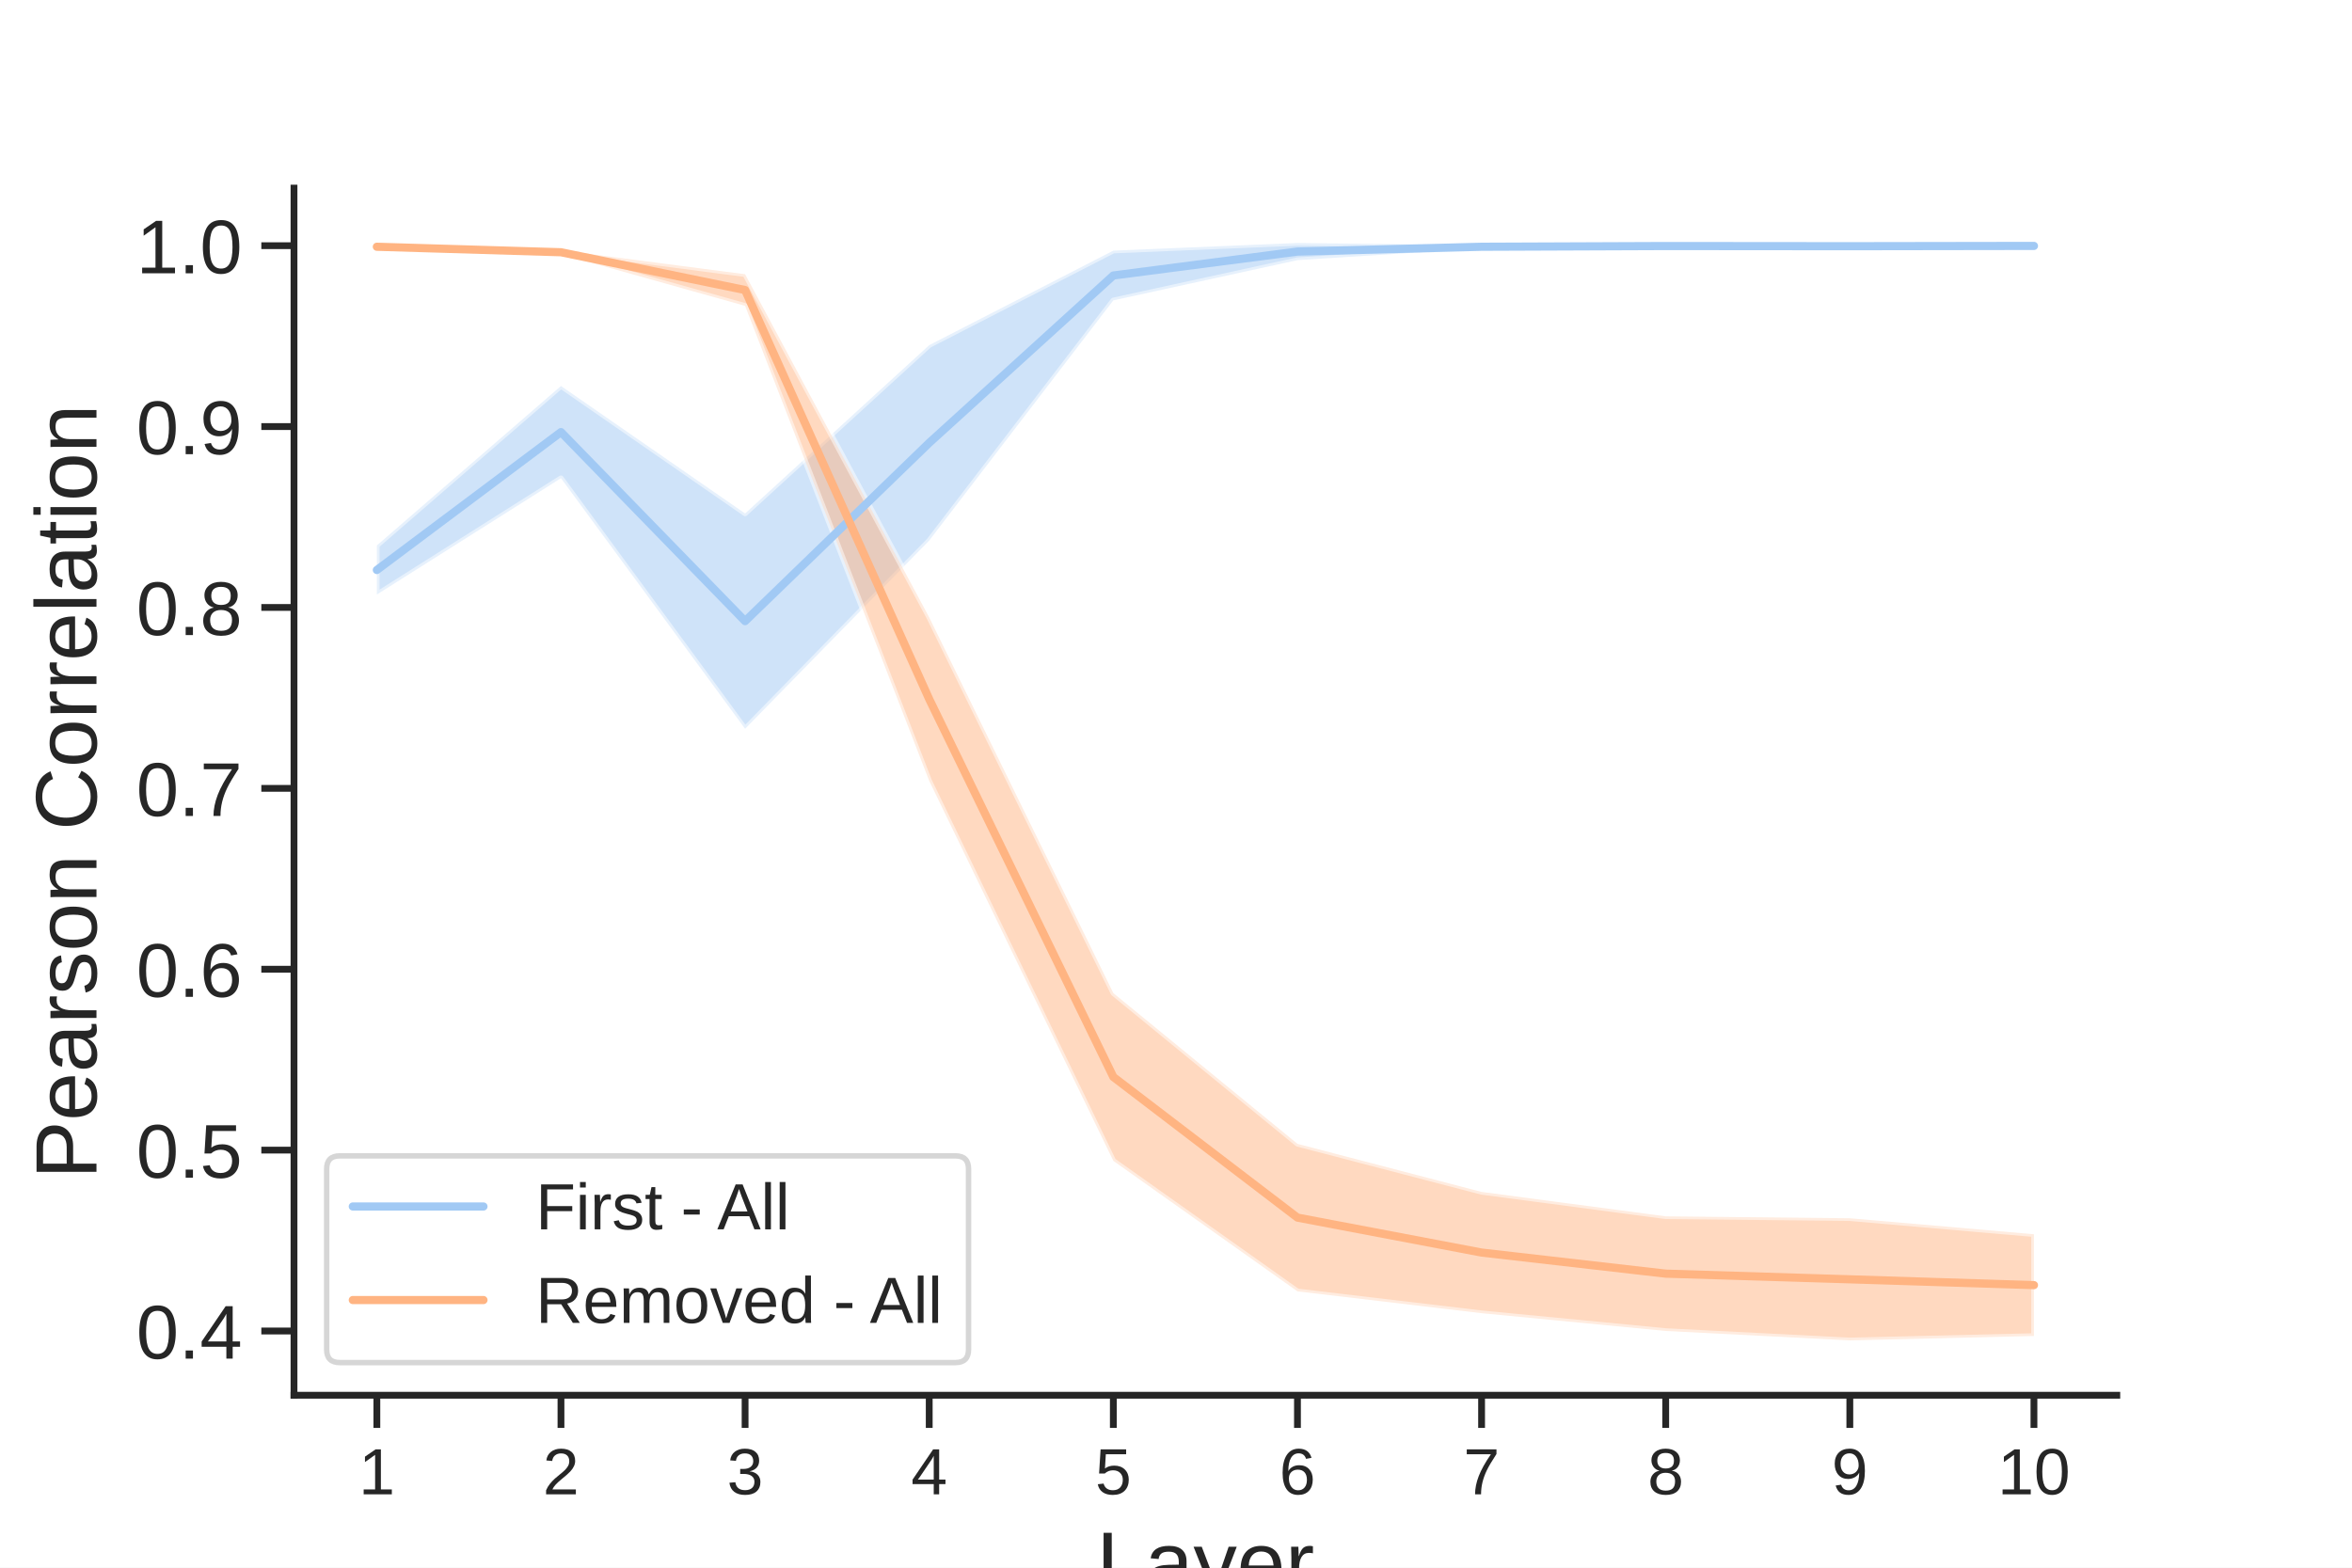
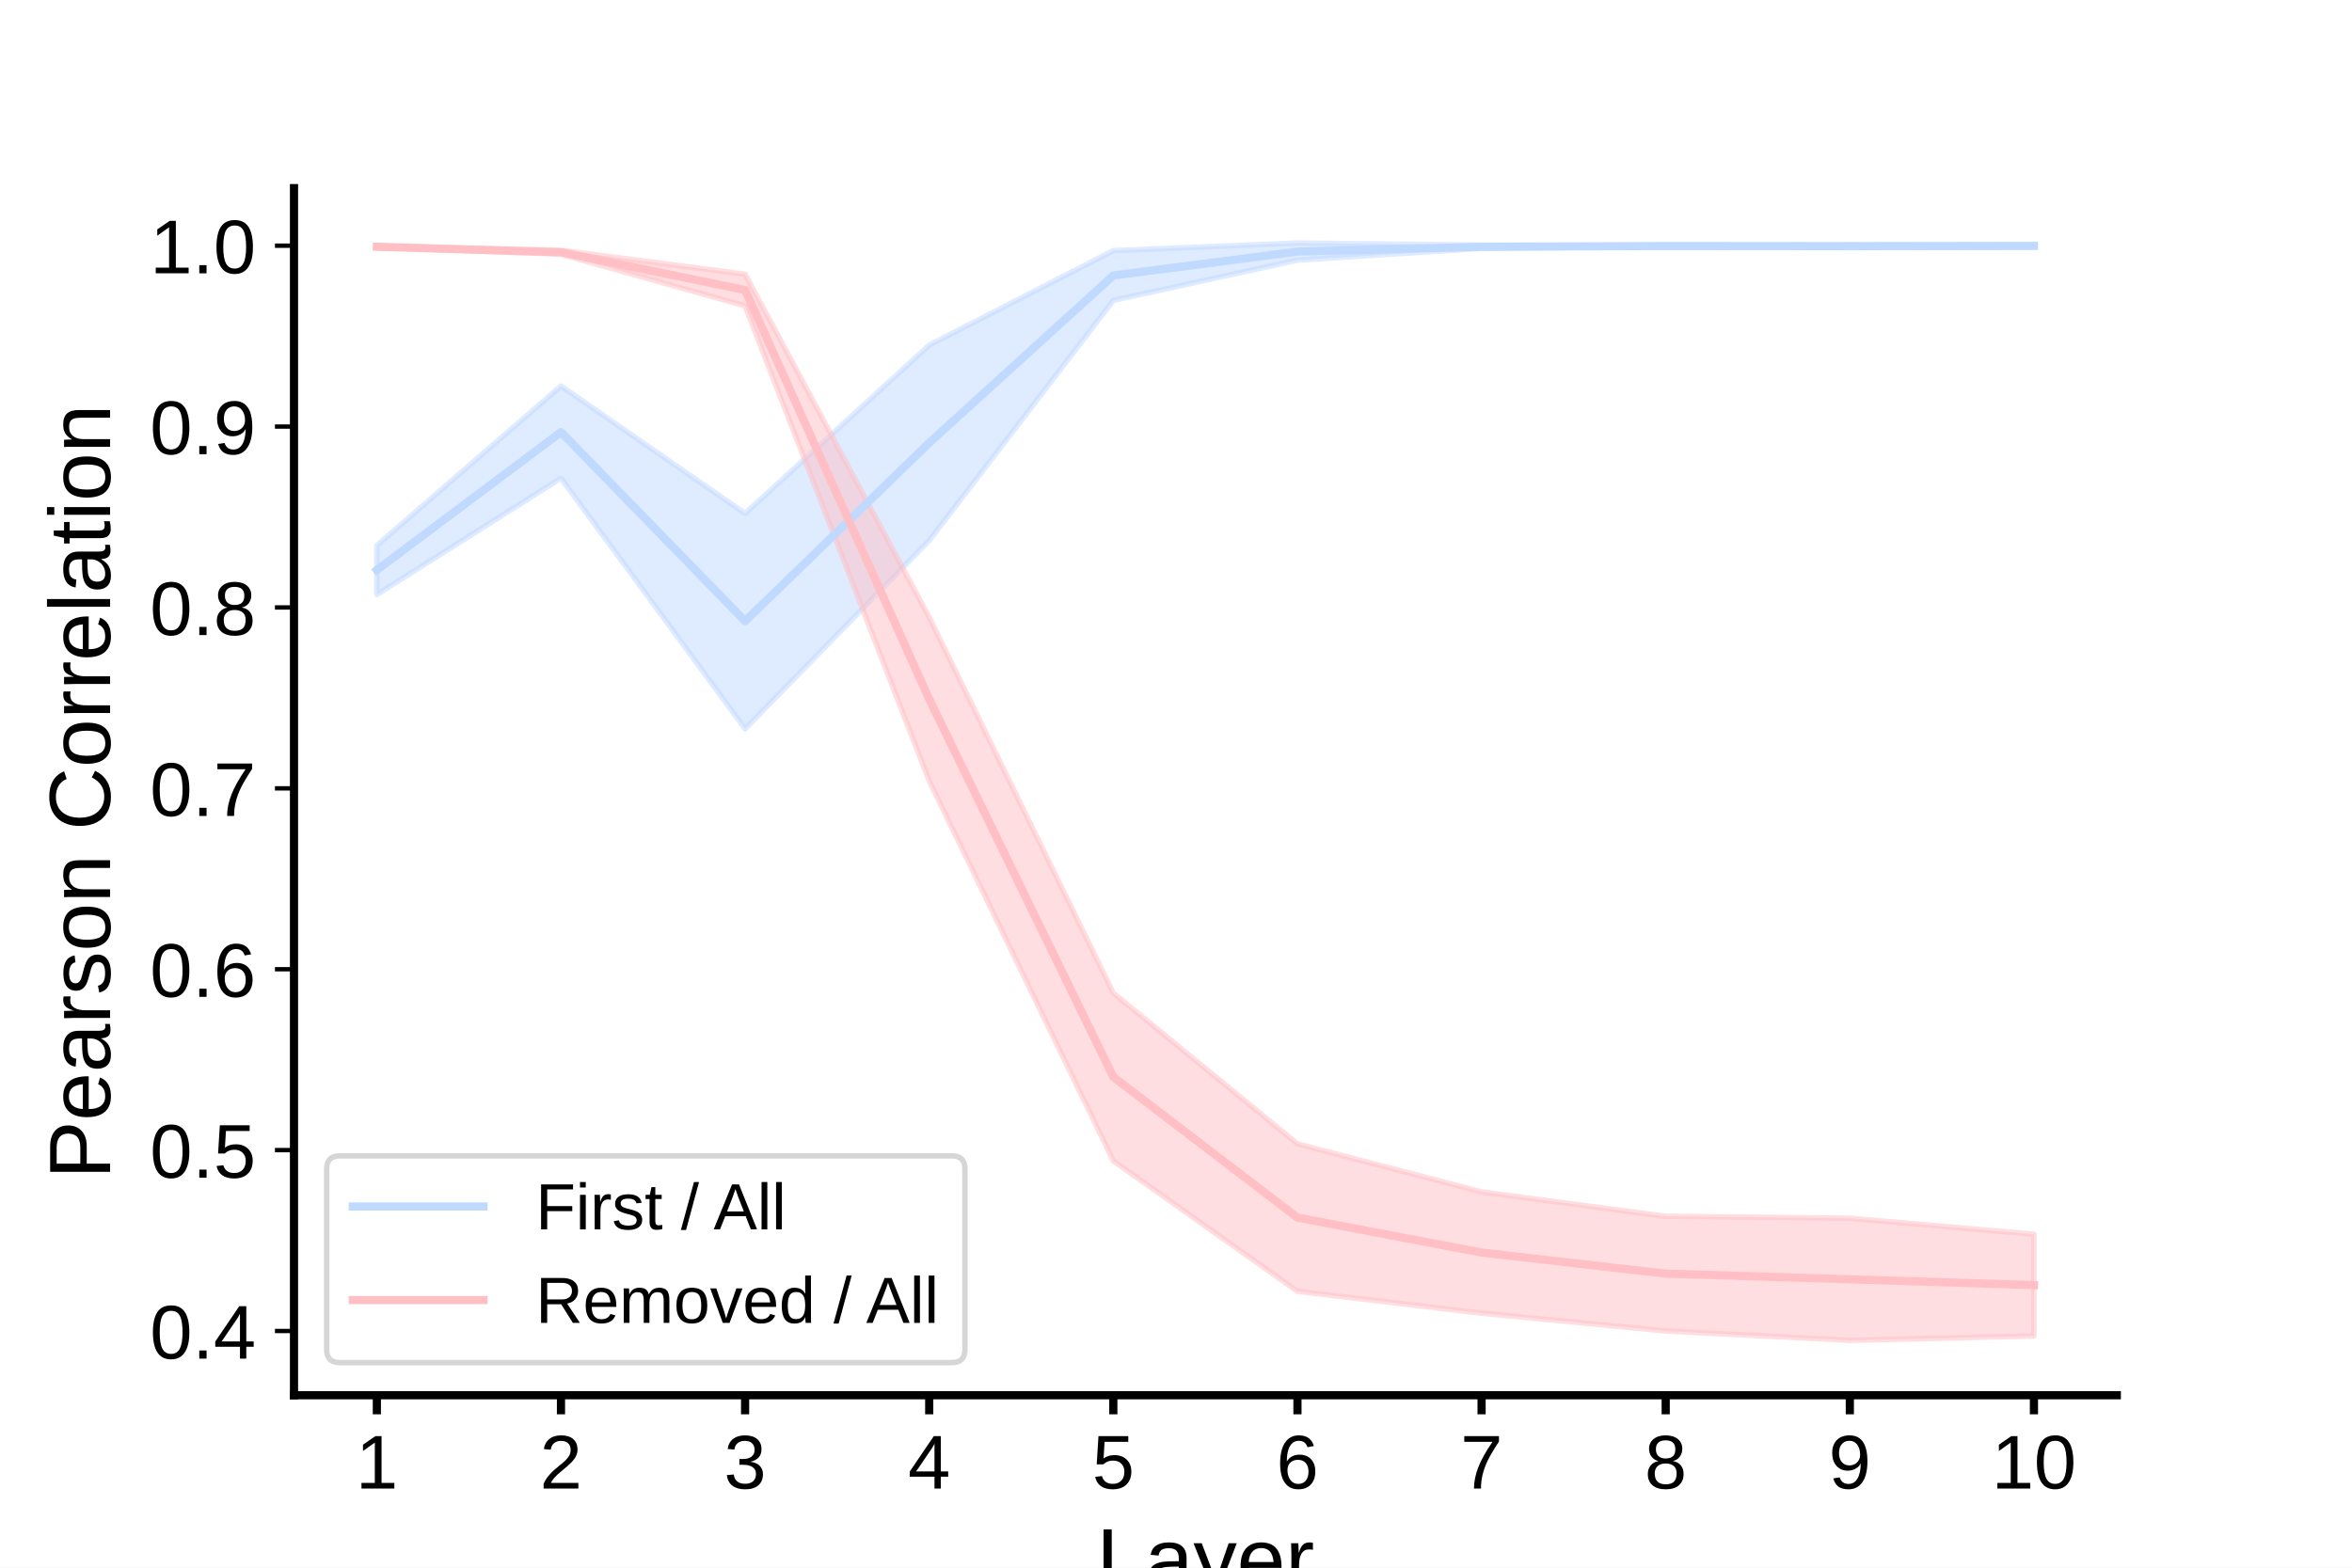
<svg xmlns="http://www.w3.org/2000/svg" xmlns:xlink="http://www.w3.org/1999/xlink" width="432pt" height="288pt" viewBox="0 0 432 288" version="1.1">
  <defs>
    <style type="text/css">*{stroke-linejoin: round; stroke-linecap: butt}</style>
  </defs>
  <g id="figure_1">
    <g id="patch_1">
      <path d="M 0 288  L 432 288  L 432 0  L 0 0  z " style="fill: #ffffff" />
    </g>
    <g id="axes_1">
      <g id="patch_2">
        <path d="M 54 256.32  L 388.8 256.32  L 388.8 34.56  L 54 34.56  z " style="fill: #ffffff" />
      </g>
+       <g id="PolyCollection_1">
+         <defs>
+           <path id="m876e4532b5" d="M 69.218 -187.796  L 69.218 -178.774  L 103.036 -200.151  L 136.855 -154.109  L 170.673 -188.7  L 204.491 -232.821  L 238.309 -240.209  L 272.127 -242.369  L 305.945 -242.723  L 339.764 -242.518  L 373.582 -242.721  L 373.582 -242.923  L 373.582 -242.923  L 339.764 -243.021  L 305.945 -242.876  L 272.127 -242.966  L 238.309 -243.36  L 204.491 -241.96  L 170.673 -224.596  L 136.855 -193.67  L 103.036 -217.093  L 69.218 -187.796  z " style="stroke: #c0d9ff; stroke-opacity: 0.5" />
+         </defs>
+         <g clip-path="url(#p95b591ce65)">
+           <use xlink:href="#m876e4532b5" x="0" y="288" style="fill: #c0d9ff; fill-opacity: 0.5; stroke: #c0d9ff; stroke-opacity: 0.5" />
+         </g>
+       </g>
+       <g id="PolyCollection_2">
+         <defs>
+           <path id="me324237536" d="M 69.218 -242.767  L 69.218 -242.572  L 103.036 -241.294  L 136.855 -231.81  L 170.673 -144.547  L 204.491 -74.74  L 238.309 -50.764  L 272.127 -46.753  L 305.945 -43.486  L 339.764 -41.76  L 373.582 -42.565  L 373.582 -61.257  L 373.582 -61.257  L 339.764 -64.195  L 305.945 -64.547  L 272.127 -69.032  L 238.309 -77.863  L 204.491 -105.557  L 170.673 -174.572  L 136.855 -237.623  L 103.036 -242.025  L 69.218 -242.767  z " style="stroke: #ffbfc4; stroke-opacity: 0.5" />
+         </defs>
+         <g clip-path="url(#p95b591ce65)">
+           <use xlink:href="#me324237536" x="0" y="288" style="fill: #ffbfc4; fill-opacity: 0.5; stroke: #ffbfc4; stroke-opacity: 0.5" />
+         </g>
+       </g>
      <g id="matplotlib.axis_1">
        <g id="xtick_1">
          <g id="line2d_1">
            <defs>
-               <path id="mbdf7ba943e" d="M 0 0  L 0 6  " style="stroke: #262626; stroke-width: 1.25" />
-             </defs>
-             <g>
-               <use xlink:href="#mbdf7ba943e" x="69.218" y="256.32" style="fill: #262626; stroke: #262626; stroke-width: 1.25" />
+               <path id="m1724ea74f0" d="M 0 0  L 0 3.5  " style="stroke: #000000; stroke-width: 1.5" />
+             </defs>
+             <g>
+               <use xlink:href="#m1724ea74f0" x="69.218" y="256.32" style="stroke: #000000; stroke-width: 1.5" />
            </g>
          </g>
          <g id="text_1">
-             <g style="fill: #262626" transform="translate(65.88162 274.5163) scale(0.12 -0.12)">
+             <g transform="translate(65.32553 273.4656) scale(0.14 -0.14)">
              <defs>
                <path id="LiberationSans-31" d="M 488 0  L 488 478  L 1609 478  L 1609 3866  L 616 3156  L 616 3688  L 1656 4403  L 2175 4403  L 2175 478  L 3247 478  L 3247 0  L 488 0  z " transform="scale(0.015625)" />
              </defs>
              <use xlink:href="#LiberationSans-31" />
            </g>
          </g>
        </g>
        <g id="xtick_2">
          <g id="line2d_2">
            <g>
-               <use xlink:href="#mbdf7ba943e" x="103.036" y="256.32" style="fill: #262626; stroke: #262626; stroke-width: 1.25" />
+               <use xlink:href="#m1724ea74f0" x="103.036" y="256.32" style="stroke: #000000; stroke-width: 1.5" />
            </g>
          </g>
          <g id="text_2">
-             <g style="fill: #262626" transform="translate(99.6998 274.5163) scale(0.12 -0.12)">
+             <g transform="translate(99.14371 273.4656) scale(0.14 -0.14)">
              <defs>
                <path id="LiberationSans-32" d="M 322 0  L 322 397  Q 481 763 711 1042  Q 941 1322 1194 1548  Q 1447 1775 1695 1969  Q 1944 2163 2144 2356  Q 2344 2550 2467 2762  Q 2591 2975 2591 3244  Q 2591 3606 2378 3806  Q 2166 4006 1788 4006  Q 1428 4006 1195 3811  Q 963 3616 922 3263  L 347 3316  Q 409 3844 795 4156  Q 1181 4469 1788 4469  Q 2453 4469 2811 4155  Q 3169 3841 3169 3263  Q 3169 3006 3051 2753  Q 2934 2500 2703 2247  Q 2472 1994 1819 1463  Q 1459 1169 1246 933  Q 1034 697 941 478  L 3238 478  L 3238 0  L 322 0  z " transform="scale(0.015625)" />
              </defs>
              <use xlink:href="#LiberationSans-32" />
            </g>
          </g>
        </g>
        <g id="xtick_3">
          <g id="line2d_3">
            <g>
-               <use xlink:href="#mbdf7ba943e" x="136.855" y="256.32" style="fill: #262626; stroke: #262626; stroke-width: 1.25" />
+               <use xlink:href="#m1724ea74f0" x="136.855" y="256.32" style="stroke: #000000; stroke-width: 1.5" />
            </g>
          </g>
          <g id="text_3">
-             <g style="fill: #262626" transform="translate(133.518 274.5163) scale(0.12 -0.12)">
+             <g transform="translate(132.9619 273.4656) scale(0.14 -0.14)">
              <defs>
                <path id="LiberationSans-33" d="M 3278 1216  Q 3278 606 2890 271  Q 2503 -63 1784 -63  Q 1116 -63 717 239  Q 319 541 244 1131  L 825 1184  Q 938 403 1784 403  Q 2209 403 2451 612  Q 2694 822 2694 1234  Q 2694 1594 2417 1795  Q 2141 1997 1619 1997  L 1300 1997  L 1300 2484  L 1606 2484  Q 2069 2484 2323 2686  Q 2578 2888 2578 3244  Q 2578 3597 2370 3801  Q 2163 4006 1753 4006  Q 1381 4006 1151 3815  Q 922 3625 884 3278  L 319 3322  Q 381 3863 767 4166  Q 1153 4469 1759 4469  Q 2422 4469 2789 4161  Q 3156 3853 3156 3303  Q 3156 2881 2920 2617  Q 2684 2353 2234 2259  L 2234 2247  Q 2728 2194 3003 1916  Q 3278 1638 3278 1216  z " transform="scale(0.015625)" />
              </defs>
              <use xlink:href="#LiberationSans-33" />
            </g>
          </g>
        </g>
        <g id="xtick_4">
          <g id="line2d_4">
            <g>
-               <use xlink:href="#mbdf7ba943e" x="170.673" y="256.32" style="fill: #262626; stroke: #262626; stroke-width: 1.25" />
+               <use xlink:href="#m1724ea74f0" x="170.673" y="256.32" style="stroke: #000000; stroke-width: 1.5" />
            </g>
          </g>
          <g id="text_4">
-             <g style="fill: #262626" transform="translate(167.3362 274.5163) scale(0.12 -0.12)">
+             <g transform="translate(166.7801 273.4656) scale(0.14 -0.14)">
              <defs>
                <path id="LiberationSans-34" d="M 2753 997  L 2753 0  L 2222 0  L 2222 997  L 147 997  L 147 1434  L 2163 4403  L 2753 4403  L 2753 1441  L 3372 1441  L 3372 997  L 2753 997  z M 2222 3769  Q 2216 3750 2134 3603  Q 2053 3456 2013 3397  L 884 1734  L 716 1503  L 666 1441  L 2222 1441  L 2222 3769  z " transform="scale(0.015625)" />
              </defs>
              <use xlink:href="#LiberationSans-34" />
            </g>
          </g>
        </g>
        <g id="xtick_5">
          <g id="line2d_5">
            <g>
-               <use xlink:href="#mbdf7ba943e" x="204.491" y="256.32" style="fill: #262626; stroke: #262626; stroke-width: 1.25" />
+               <use xlink:href="#m1724ea74f0" x="204.491" y="256.32" style="stroke: #000000; stroke-width: 1.5" />
            </g>
          </g>
          <g id="text_5">
-             <g style="fill: #262626" transform="translate(201.1543 274.5163) scale(0.12 -0.12)">
+             <g transform="translate(200.5983 273.4656) scale(0.14 -0.14)">
              <defs>
                <path id="LiberationSans-35" d="M 3291 1434  Q 3291 738 2877 337  Q 2463 -63 1728 -63  Q 1113 -63 734 206  Q 356 475 256 984  L 825 1050  Q 1003 397 1741 397  Q 2194 397 2450 670  Q 2706 944 2706 1422  Q 2706 1838 2448 2094  Q 2191 2350 1753 2350  Q 1525 2350 1328 2278  Q 1131 2206 934 2034  L 384 2034  L 531 4403  L 3034 4403  L 3034 3925  L 1044 3925  L 959 2528  Q 1325 2809 1869 2809  Q 2519 2809 2905 2428  Q 3291 2047 3291 1434  z " transform="scale(0.015625)" />
              </defs>
              <use xlink:href="#LiberationSans-35" />
            </g>
          </g>
        </g>
        <g id="xtick_6">
          <g id="line2d_6">
            <g>
-               <use xlink:href="#mbdf7ba943e" x="238.309" y="256.32" style="fill: #262626; stroke: #262626; stroke-width: 1.25" />
+               <use xlink:href="#m1724ea74f0" x="238.309" y="256.32" style="stroke: #000000; stroke-width: 1.5" />
            </g>
          </g>
          <g id="text_6">
-             <g style="fill: #262626" transform="translate(234.9725 274.5163) scale(0.12 -0.12)">
+             <g transform="translate(234.4164 273.4656) scale(0.14 -0.14)">
              <defs>
                <path id="LiberationSans-36" d="M 3278 1441  Q 3278 744 2900 340  Q 2522 -63 1856 -63  Q 1113 -63 719 490  Q 325 1044 325 2100  Q 325 3244 734 3856  Q 1144 4469 1900 4469  Q 2897 4469 3156 3572  L 2619 3475  Q 2453 4013 1894 4013  Q 1413 4013 1148 3564  Q 884 3116 884 2266  Q 1038 2550 1316 2698  Q 1594 2847 1953 2847  Q 2563 2847 2920 2465  Q 3278 2084 3278 1441  z M 2706 1416  Q 2706 1894 2472 2153  Q 2238 2413 1819 2413  Q 1425 2413 1183 2183  Q 941 1953 941 1550  Q 941 1041 1192 716  Q 1444 391 1838 391  Q 2244 391 2475 664  Q 2706 938 2706 1416  z " transform="scale(0.015625)" />
              </defs>
              <use xlink:href="#LiberationSans-36" />
            </g>
          </g>
        </g>
        <g id="xtick_7">
          <g id="line2d_7">
            <g>
-               <use xlink:href="#mbdf7ba943e" x="272.127" y="256.32" style="fill: #262626; stroke: #262626; stroke-width: 1.25" />
+               <use xlink:href="#m1724ea74f0" x="272.127" y="256.32" style="stroke: #000000; stroke-width: 1.5" />
            </g>
          </g>
          <g id="text_7">
-             <g style="fill: #262626" transform="translate(268.7907 274.5163) scale(0.12 -0.12)">
+             <g transform="translate(268.2346 273.4656) scale(0.14 -0.14)">
              <defs>
                <path id="LiberationSans-37" d="M 3238 3947  Q 2563 2916 2284 2331  Q 2006 1747 1867 1178  Q 1728 609 1728 0  L 1141 0  Q 1141 844 1498 1776  Q 1856 2709 2694 3925  L 328 3925  L 328 4403  L 3238 4403  L 3238 3947  z " transform="scale(0.015625)" />
              </defs>
              <use xlink:href="#LiberationSans-37" />
            </g>
          </g>
        </g>
        <g id="xtick_8">
          <g id="line2d_8">
            <g>
-               <use xlink:href="#mbdf7ba943e" x="305.945" y="256.32" style="fill: #262626; stroke: #262626; stroke-width: 1.25" />
+               <use xlink:href="#m1724ea74f0" x="305.945" y="256.32" style="stroke: #000000; stroke-width: 1.5" />
            </g>
          </g>
          <g id="text_8">
-             <g style="fill: #262626" transform="translate(302.6089 274.5163) scale(0.12 -0.12)">
+             <g transform="translate(302.0528 273.4656) scale(0.14 -0.14)">
              <defs>
                <path id="LiberationSans-38" d="M 3281 1228  Q 3281 619 2893 278  Q 2506 -63 1781 -63  Q 1075 -63 676 271  Q 278 606 278 1222  Q 278 1653 525 1947  Q 772 2241 1156 2303  L 1156 2316  Q 797 2400 589 2681  Q 381 2963 381 3341  Q 381 3844 757 4156  Q 1134 4469 1769 4469  Q 2419 4469 2795 4162  Q 3172 3856 3172 3334  Q 3172 2956 2962 2675  Q 2753 2394 2391 2322  L 2391 2309  Q 2813 2241 3047 1952  Q 3281 1663 3281 1228  z M 2588 3303  Q 2588 4050 1769 4050  Q 1372 4050 1164 3862  Q 956 3675 956 3303  Q 956 2925 1170 2726  Q 1384 2528 1775 2528  Q 2172 2528 2380 2711  Q 2588 2894 2588 3303  z M 2697 1281  Q 2697 1691 2453 1898  Q 2209 2106 1769 2106  Q 1341 2106 1100 1882  Q 859 1659 859 1269  Q 859 359 1788 359  Q 2247 359 2472 579  Q 2697 800 2697 1281  z " transform="scale(0.015625)" />
              </defs>
              <use xlink:href="#LiberationSans-38" />
            </g>
          </g>
        </g>
        <g id="xtick_9">
          <g id="line2d_9">
            <g>
-               <use xlink:href="#mbdf7ba943e" x="339.764" y="256.32" style="fill: #262626; stroke: #262626; stroke-width: 1.25" />
+               <use xlink:href="#m1724ea74f0" x="339.764" y="256.32" style="stroke: #000000; stroke-width: 1.5" />
            </g>
          </g>
          <g id="text_9">
-             <g style="fill: #262626" transform="translate(336.4271 274.5163) scale(0.12 -0.12)">
+             <g transform="translate(335.871 273.4656) scale(0.14 -0.14)">
              <defs>
                <path id="LiberationSans-39" d="M 3256 2291  Q 3256 1156 2842 546  Q 2428 -63 1663 -63  Q 1147 -63 836 154  Q 525 372 391 856  L 928 941  Q 1097 391 1672 391  Q 2156 391 2422 841  Q 2688 1291 2700 2125  Q 2575 1844 2272 1673  Q 1969 1503 1606 1503  Q 1013 1503 656 1909  Q 300 2316 300 2988  Q 300 3678 687 4073  Q 1075 4469 1766 4469  Q 2500 4469 2878 3925  Q 3256 3381 3256 2291  z M 2644 2834  Q 2644 3366 2400 3689  Q 2156 4013 1747 4013  Q 1341 4013 1106 3736  Q 872 3459 872 2988  Q 872 2506 1106 2226  Q 1341 1947 1741 1947  Q 1984 1947 2193 2058  Q 2403 2169 2523 2372  Q 2644 2575 2644 2834  z " transform="scale(0.015625)" />
              </defs>
              <use xlink:href="#LiberationSans-39" />
            </g>
          </g>
        </g>
        <g id="xtick_10">
          <g id="line2d_10">
            <g>
-               <use xlink:href="#mbdf7ba943e" x="373.582" y="256.32" style="fill: #262626; stroke: #262626; stroke-width: 1.25" />
+               <use xlink:href="#m1724ea74f0" x="373.582" y="256.32" style="stroke: #000000; stroke-width: 1.5" />
            </g>
          </g>
          <g id="text_10">
-             <g style="fill: #262626" transform="translate(366.9087 274.5163) scale(0.12 -0.12)">
+             <g transform="translate(365.7965 273.4656) scale(0.14 -0.14)">
              <defs>
                <path id="LiberationSans-30" d="M 3309 2203  Q 3309 1100 2920 518  Q 2531 -63 1772 -63  Q 1013 -63 631 515  Q 250 1094 250 2203  Q 250 3338 620 3903  Q 991 4469 1791 4469  Q 2569 4469 2939 3897  Q 3309 3325 3309 2203  z M 2738 2203  Q 2738 3156 2517 3584  Q 2297 4013 1791 4013  Q 1272 4013 1045 3591  Q 819 3169 819 2203  Q 819 1266 1048 831  Q 1278 397 1778 397  Q 2275 397 2506 840  Q 2738 1284 2738 2203  z " transform="scale(0.015625)" />
              </defs>
              <use xlink:href="#LiberationSans-31" />
              <use xlink:href="#LiberationSans-30" x="55.615" />
            </g>
          </g>
        </g>
        <g id="text_11">
-           <g style="fill: #262626" transform="translate(201.39 292.6012) scale(0.16 -0.16)">
+           <g transform="translate(201.39 291.9656) scale(0.16 -0.16)">
            <defs>
              <path id="LiberationSans-4c" d="M 525 0  L 525 4403  L 1122 4403  L 1122 488  L 3347 488  L 3347 0  L 525 0  z " transform="scale(0.015625)" />
              <path id="LiberationSans-61" d="M 1294 -63  Q 784 -63 528 206  Q 272 475 272 944  Q 272 1469 617 1750  Q 963 2031 1731 2050  L 2491 2063  L 2491 2247  Q 2491 2659 2316 2837  Q 2141 3016 1766 3016  Q 1388 3016 1216 2887  Q 1044 2759 1009 2478  L 422 2531  Q 566 3444 1778 3444  Q 2416 3444 2737 3151  Q 3059 2859 3059 2306  L 3059 850  Q 3059 600 3125 473  Q 3191 347 3375 347  Q 3456 347 3559 369  L 3559 19  Q 3347 -31 3125 -31  Q 2813 -31 2670 133  Q 2528 297 2509 647  L 2491 647  Q 2275 259 1989 98  Q 1703 -63 1294 -63  z M 1422 359  Q 1731 359 1972 500  Q 2213 641 2352 886  Q 2491 1131 2491 1391  L 2491 1669  L 1875 1656  Q 1478 1650 1273 1575  Q 1069 1500 959 1344  Q 850 1188 850 934  Q 850 659 998 509  Q 1147 359 1422 359  z " transform="scale(0.015625)" />
              <path id="LiberationSans-79" d="M 597 -1328  Q 366 -1328 209 -1294  L 209 -872  Q 328 -891 472 -891  Q 997 -891 1303 -119  L 1356 16  L 16 3381  L 616 3381  L 1328 1513  Q 1344 1469 1366 1408  Q 1388 1347 1506 1000  Q 1625 653 1634 613  L 1853 1228  L 2594 3381  L 3188 3381  L 1888 0  Q 1678 -541 1497 -805  Q 1316 -1069 1095 -1198  Q 875 -1328 597 -1328  z " transform="scale(0.015625)" />
              <path id="LiberationSans-65" d="M 863 1572  Q 863 991 1103 675  Q 1344 359 1806 359  Q 2172 359 2392 506  Q 2613 653 2691 878  L 3184 738  Q 2881 -63 1806 -63  Q 1056 -63 664 384  Q 272 831 272 1713  Q 272 2550 664 2997  Q 1056 3444 1784 3444  Q 3275 3444 3275 1647  L 3275 1572  L 863 1572  z M 2694 2003  Q 2647 2538 2422 2783  Q 2197 3028 1775 3028  Q 1366 3028 1127 2754  Q 888 2481 869 2003  L 2694 2003  z " transform="scale(0.015625)" />
              <path id="LiberationSans-72" d="M 444 0  L 444 2594  Q 444 2950 425 3381  L 956 3381  Q 981 2806 981 2691  L 994 2691  Q 1128 3125 1303 3284  Q 1478 3444 1797 3444  Q 1909 3444 2025 3413  L 2025 2897  Q 1913 2928 1725 2928  Q 1375 2928 1190 2626  Q 1006 2325 1006 1763  L 1006 0  L 444 0  z " transform="scale(0.015625)" />
            </defs>
            <use xlink:href="#LiberationSans-4c" />
            <use xlink:href="#LiberationSans-61" x="55.615" />
            <use xlink:href="#LiberationSans-79" x="111.23" />
            <use xlink:href="#LiberationSans-65" x="161.23" />
            <use xlink:href="#LiberationSans-72" x="216.846" />
          </g>
        </g>
      </g>
      <g id="matplotlib.axis_2">
        <g id="ytick_1">
          <g id="line2d_11">
            <defs>
-               <path id="mf7d2d9be49" d="M 0 0  L -6 0  " style="stroke: #262626; stroke-width: 1.25" />
-             </defs>
-             <g>
-               <use xlink:href="#mf7d2d9be49" x="54" y="244.52" style="fill: #262626; stroke: #262626; stroke-width: 1.25" />
+               <path id="m9e63817f43" d="M 0 0  L -3.5 0  " style="stroke: #000000; stroke-width: 0.8" />
+             </defs>
+             <g>
+               <use xlink:href="#m9e63817f43" x="54" y="244.52" style="stroke: #000000; stroke-width: 0.8" />
            </g>
          </g>
          <g id="text_12">
-             <g style="fill: #262626" transform="translate(25.04 249.5925) scale(0.14 -0.14)">
+             <g transform="translate(27.54 249.5925) scale(0.14 -0.14)">
              <defs>
                <path id="LiberationSans-2e" d="M 584 0  L 584 684  L 1194 684  L 1194 0  L 584 0  z " transform="scale(0.015625)" />
              </defs>
              <use xlink:href="#LiberationSans-30" />
              <use xlink:href="#LiberationSans-2e" x="55.615" />
              <use xlink:href="#LiberationSans-34" x="83.398" />
            </g>
          </g>
        </g>
        <g id="ytick_2">
          <g id="line2d_12">
            <g>
-               <use xlink:href="#mf7d2d9be49" x="54" y="211.289" style="fill: #262626; stroke: #262626; stroke-width: 1.25" />
+               <use xlink:href="#m9e63817f43" x="54" y="211.289" style="stroke: #000000; stroke-width: 0.8" />
            </g>
          </g>
          <g id="text_13">
-             <g style="fill: #262626" transform="translate(25.04 216.3617) scale(0.14 -0.14)">
+             <g transform="translate(27.54 216.3617) scale(0.14 -0.14)">
              <use xlink:href="#LiberationSans-30" />
              <use xlink:href="#LiberationSans-2e" x="55.615" />
              <use xlink:href="#LiberationSans-35" x="83.398" />
            </g>
          </g>
        </g>
        <g id="ytick_3">
          <g id="line2d_13">
            <g>
-               <use xlink:href="#mf7d2d9be49" x="54" y="178.058" style="fill: #262626; stroke: #262626; stroke-width: 1.25" />
+               <use xlink:href="#m9e63817f43" x="54" y="178.058" style="stroke: #000000; stroke-width: 0.8" />
            </g>
          </g>
          <g id="text_14">
-             <g style="fill: #262626" transform="translate(25.04 183.1308) scale(0.14 -0.14)">
+             <g transform="translate(27.54 183.1308) scale(0.14 -0.14)">
              <use xlink:href="#LiberationSans-30" />
              <use xlink:href="#LiberationSans-2e" x="55.615" />
              <use xlink:href="#LiberationSans-36" x="83.398" />
            </g>
          </g>
        </g>
        <g id="ytick_4">
          <g id="line2d_14">
            <g>
-               <use xlink:href="#mf7d2d9be49" x="54" y="144.827" style="fill: #262626; stroke: #262626; stroke-width: 1.25" />
+               <use xlink:href="#m9e63817f43" x="54" y="144.827" style="stroke: #000000; stroke-width: 0.8" />
            </g>
          </g>
          <g id="text_15">
-             <g style="fill: #262626" transform="translate(25.04 149.8999) scale(0.14 -0.14)">
+             <g transform="translate(27.54 149.8999) scale(0.14 -0.14)">
              <use xlink:href="#LiberationSans-30" />
              <use xlink:href="#LiberationSans-2e" x="55.615" />
              <use xlink:href="#LiberationSans-37" x="83.398" />
            </g>
          </g>
        </g>
        <g id="ytick_5">
          <g id="line2d_15">
            <g>
-               <use xlink:href="#mf7d2d9be49" x="54" y="111.596" style="fill: #262626; stroke: #262626; stroke-width: 1.25" />
+               <use xlink:href="#m9e63817f43" x="54" y="111.596" style="stroke: #000000; stroke-width: 0.8" />
            </g>
          </g>
          <g id="text_16">
-             <g style="fill: #262626" transform="translate(25.04 116.669) scale(0.14 -0.14)">
+             <g transform="translate(27.54 116.669) scale(0.14 -0.14)">
              <use xlink:href="#LiberationSans-30" />
              <use xlink:href="#LiberationSans-2e" x="55.615" />
              <use xlink:href="#LiberationSans-38" x="83.398" />
            </g>
          </g>
        </g>
        <g id="ytick_6">
          <g id="line2d_16">
            <g>
-               <use xlink:href="#mf7d2d9be49" x="54" y="78.365" style="fill: #262626; stroke: #262626; stroke-width: 1.25" />
+               <use xlink:href="#m9e63817f43" x="54" y="78.365" style="stroke: #000000; stroke-width: 0.8" />
            </g>
          </g>
          <g id="text_17">
-             <g style="fill: #262626" transform="translate(25.04 83.43806) scale(0.14 -0.14)">
+             <g transform="translate(27.54 83.43806) scale(0.14 -0.14)">
              <use xlink:href="#LiberationSans-30" />
              <use xlink:href="#LiberationSans-2e" x="55.615" />
              <use xlink:href="#LiberationSans-39" x="83.398" />
            </g>
          </g>
        </g>
        <g id="ytick_7">
          <g id="line2d_17">
            <g>
-               <use xlink:href="#mf7d2d9be49" x="54" y="45.134" style="fill: #262626; stroke: #262626; stroke-width: 1.25" />
+               <use xlink:href="#m9e63817f43" x="54" y="45.134" style="stroke: #000000; stroke-width: 0.8" />
            </g>
          </g>
          <g id="text_18">
-             <g style="fill: #262626" transform="translate(25.04 50.20716) scale(0.14 -0.14)">
+             <g transform="translate(27.54 50.20716) scale(0.14 -0.14)">
              <use xlink:href="#LiberationSans-31" />
              <use xlink:href="#LiberationSans-2e" x="55.615" />
              <use xlink:href="#LiberationSans-30" x="83.398" />
            </g>
          </g>
        </g>
        <g id="text_19">
-           <g style="fill: #262626" transform="translate(17.72 216.5838) rotate(-90) scale(0.16 -0.16)">
+           <g transform="translate(20.22 216.5838) rotate(-90) scale(0.16 -0.16)">
            <defs>
              <path id="LiberationSans-50" d="M 3931 3078  Q 3931 2453 3523 2084  Q 3116 1716 2416 1716  L 1122 1716  L 1122 0  L 525 0  L 525 4403  L 2378 4403  Q 3119 4403 3525 4056  Q 3931 3709 3931 3078  z M 3331 3072  Q 3331 3925 2306 3925  L 1122 3925  L 1122 2188  L 2331 2188  Q 3331 2188 3331 3072  z " transform="scale(0.015625)" />
              <path id="LiberationSans-73" d="M 2969 934  Q 2969 456 2608 196  Q 2247 -63 1597 -63  Q 966 -63 623 145  Q 281 353 178 794  L 675 891  Q 747 619 972 492  Q 1197 366 1597 366  Q 2025 366 2223 497  Q 2422 628 2422 891  Q 2422 1091 2284 1216  Q 2147 1341 1841 1422  L 1438 1528  Q 953 1653 748 1773  Q 544 1894 428 2066  Q 313 2238 313 2488  Q 313 2950 642 3192  Q 972 3434 1603 3434  Q 2163 3434 2492 3237  Q 2822 3041 2909 2606  L 2403 2544  Q 2356 2769 2151 2889  Q 1947 3009 1603 3009  Q 1222 3009 1040 2893  Q 859 2778 859 2544  Q 859 2400 934 2306  Q 1009 2213 1156 2147  Q 1303 2081 1775 1966  Q 2222 1853 2419 1758  Q 2616 1663 2730 1547  Q 2844 1431 2906 1279  Q 2969 1128 2969 934  z " transform="scale(0.015625)" />
              <path id="LiberationSans-6f" d="M 3291 1694  Q 3291 806 2900 371  Q 2509 -63 1766 -63  Q 1025 -63 647 389  Q 269 841 269 1694  Q 269 3444 1784 3444  Q 2559 3444 2925 3017  Q 3291 2591 3291 1694  z M 2700 1694  Q 2700 2394 2492 2711  Q 2284 3028 1794 3028  Q 1300 3028 1079 2704  Q 859 2381 859 1694  Q 859 1025 1076 689  Q 1294 353 1759 353  Q 2266 353 2483 678  Q 2700 1003 2700 1694  z " transform="scale(0.015625)" />
              <path id="LiberationSans-6e" d="M 2578 0  L 2578 2144  Q 2578 2478 2512 2662  Q 2447 2847 2303 2928  Q 2159 3009 1881 3009  Q 1475 3009 1240 2731  Q 1006 2453 1006 1959  L 1006 0  L 444 0  L 444 2659  Q 444 3250 425 3381  L 956 3381  Q 959 3366 962 3297  Q 966 3228 970 3139  Q 975 3050 981 2803  L 991 2803  Q 1184 3153 1439 3298  Q 1694 3444 2072 3444  Q 2628 3444 2886 3167  Q 3144 2891 3144 2253  L 3144 0  L 2578 0  z " transform="scale(0.015625)" />
              <path id="LiberationSans-20" transform="scale(0.015625)" />
              <path id="LiberationSans-43" d="M 2475 3981  Q 1744 3981 1337 3511  Q 931 3041 931 2222  Q 931 1413 1354 920  Q 1778 428 2500 428  Q 3425 428 3891 1344  L 4378 1100  Q 4106 531 3614 234  Q 3122 -63 2472 -63  Q 1806 -63 1320 214  Q 834 491 579 1005  Q 325 1519 325 2222  Q 325 3275 894 3872  Q 1463 4469 2469 4469  Q 3172 4469 3644 4194  Q 4116 3919 4338 3378  L 3772 3191  Q 3619 3575 3280 3778  Q 2941 3981 2475 3981  z " transform="scale(0.015625)" />
              <path id="LiberationSans-6c" d="M 431 0  L 431 4638  L 994 4638  L 994 0  L 431 0  z " transform="scale(0.015625)" />
              <path id="LiberationSans-74" d="M 1731 25  Q 1453 -50 1163 -50  Q 488 -50 488 716  L 488 2972  L 97 2972  L 97 3381  L 509 3381  L 675 4138  L 1050 4138  L 1050 3381  L 1675 3381  L 1675 2972  L 1050 2972  L 1050 838  Q 1050 594 1129 495  Q 1209 397 1406 397  Q 1519 397 1731 441  L 1731 25  z " transform="scale(0.015625)" />
              <path id="LiberationSans-69" d="M 428 4100  L 428 4638  L 991 4638  L 991 4100  L 428 4100  z M 428 0  L 428 3381  L 991 3381  L 991 0  L 428 0  z " transform="scale(0.015625)" />
            </defs>
            <use xlink:href="#LiberationSans-50" />
            <use xlink:href="#LiberationSans-65" x="66.699" />
            <use xlink:href="#LiberationSans-61" x="122.314" />
            <use xlink:href="#LiberationSans-72" x="177.93" />
            <use xlink:href="#LiberationSans-73" x="211.23" />
            <use xlink:href="#LiberationSans-6f" x="261.23" />
            <use xlink:href="#LiberationSans-6e" x="316.846" />
            <use xlink:href="#LiberationSans-20" x="372.461" />
            <use xlink:href="#LiberationSans-43" x="400.244" />
            <use xlink:href="#LiberationSans-6f" x="472.461" />
            <use xlink:href="#LiberationSans-72" x="528.076" />
            <use xlink:href="#LiberationSans-72" x="561.377" />
            <use xlink:href="#LiberationSans-65" x="594.678" />
            <use xlink:href="#LiberationSans-6c" x="650.293" />
            <use xlink:href="#LiberationSans-61" x="672.51" />
            <use xlink:href="#LiberationSans-74" x="728.125" />
            <use xlink:href="#LiberationSans-69" x="755.908" />
            <use xlink:href="#LiberationSans-6f" x="778.125" />
            <use xlink:href="#LiberationSans-6e" x="833.74" />
          </g>
        </g>
      </g>
-       <g id="PolyCollection_1">
-         <defs>
-           <path id="m71249afa4b" d="M 69.218 -187.796  L 69.218 -178.774  L 103.036 -200.151  L 136.855 -154.109  L 170.673 -188.7  L 204.491 -232.821  L 238.309 -240.209  L 272.127 -242.369  L 305.945 -242.723  L 339.764 -242.518  L 373.582 -242.721  L 373.582 -242.923  L 373.582 -242.923  L 339.764 -243.021  L 305.945 -242.876  L 272.127 -242.966  L 238.309 -243.36  L 204.491 -241.96  L 170.673 -224.596  L 136.855 -193.67  L 103.036 -217.093  L 69.218 -187.796  z " style="stroke: #ffffff; stroke-opacity: 0.5" />
-         </defs>
-         <g clip-path="url(#p01a6aea4de)">
-           <use xlink:href="#m71249afa4b" x="0" y="288" style="fill: #a1c9f4; fill-opacity: 0.5; stroke: #ffffff; stroke-opacity: 0.5" />
-         </g>
-       </g>
-       <g id="PolyCollection_2">
-         <defs>
-           <path id="me2d27f3449" d="M 69.218 -242.767  L 69.218 -242.572  L 103.036 -241.294  L 136.855 -231.81  L 170.673 -144.547  L 204.491 -74.74  L 238.309 -50.764  L 272.127 -46.753  L 305.945 -43.486  L 339.764 -41.76  L 373.582 -42.565  L 373.582 -61.257  L 373.582 -61.257  L 339.764 -64.195  L 305.945 -64.547  L 272.127 -69.032  L 238.309 -77.863  L 204.491 -105.557  L 170.673 -174.572  L 136.855 -237.623  L 103.036 -242.025  L 69.218 -242.767  z " style="stroke: #ffffff; stroke-opacity: 0.5" />
-         </defs>
-         <g clip-path="url(#p01a6aea4de)">
-           <use xlink:href="#me2d27f3449" x="0" y="288" style="fill: #ffb482; fill-opacity: 0.5; stroke: #ffffff; stroke-opacity: 0.5" />
-         </g>
-       </g>
      <g id="line2d_18">
-         <path d="M 69.218 104.715  L 103.036 79.378  L 136.855 114.11  L 170.673 81.352  L 204.491 50.61  L 238.309 46.216  L 272.127 45.332  L 305.945 45.201  L 339.764 45.23  L 373.582 45.178  " clip-path="url(#p01a6aea4de)" style="fill: none; stroke: #a1c9f4; stroke-width: 1.5; stroke-linecap: round" />
+         <path d="M 69.218 104.715  L 103.036 79.378  L 136.855 114.11  L 170.673 81.352  L 204.491 50.61  L 238.309 46.216  L 272.127 45.332  L 305.945 45.201  L 339.764 45.23  L 373.582 45.178  " clip-path="url(#p95b591ce65)" style="fill: none; stroke: #c0d9ff; stroke-width: 1.5; stroke-linecap: square" />
      </g>
      <g id="line2d_19">
-         <path d="M 69.218 45.331  L 103.036 46.341  L 136.855 53.284  L 170.673 128.441  L 204.491 197.852  L 238.309 223.686  L 272.127 230.108  L 305.945 233.983  L 339.764 235.023  L 373.582 236.089  " clip-path="url(#p01a6aea4de)" style="fill: none; stroke: #ffb482; stroke-width: 1.5; stroke-linecap: round" />
+         <path d="M 69.218 45.331  L 103.036 46.341  L 136.855 53.284  L 170.673 128.441  L 204.491 197.852  L 238.309 223.686  L 272.127 230.108  L 305.945 233.983  L 339.764 235.023  L 373.582 236.089  " clip-path="url(#p95b591ce65)" style="fill: none; stroke: #ffbfc4; stroke-width: 1.5; stroke-linecap: square" />
      </g>
      <g id="patch_3">
-         <path d="M 54 256.32  L 54 34.56  " style="fill: none; stroke: #262626; stroke-width: 1.25; stroke-linejoin: miter; stroke-linecap: square" />
+         <path d="M 54 256.32  L 54 34.56  " style="fill: none; stroke: #000000; stroke-width: 1.5; stroke-linejoin: miter; stroke-linecap: square" />
      </g>
      <g id="patch_4">
-         <path d="M 54 256.32  L 388.8 256.32  " style="fill: none; stroke: #262626; stroke-width: 1.25; stroke-linejoin: miter; stroke-linecap: square" />
+         <path d="M 54 256.32  L 388.8 256.32  " style="fill: none; stroke: #000000; stroke-width: 1.5; stroke-linejoin: miter; stroke-linecap: square" />
      </g>
      <g id="legend_1">
        <g id="patch_5">
-           <path d="M 62.4 250.32  L 175.494 250.32  Q 177.894 250.32 177.894 247.92  L 177.894 214.748  Q 177.894 212.347 175.494 212.347  L 62.4 212.347  Q 60 212.347 60 214.748  L 60 247.92  Q 60 250.32 62.4 250.32  z " style="fill: #ffffff; opacity: 0.8; stroke: #cccccc; stroke-linejoin: miter" />
+           <path d="M 62.4 250.32  L 174.833 250.32  Q 177.232 250.32 177.232 247.92  L 177.232 214.748  Q 177.232 212.347 174.833 212.347  L 62.4 212.347  Q 60 212.347 60 214.748  L 60 247.92  Q 60 250.32 62.4 250.32  z " style="fill: #ffffff; opacity: 0.8; stroke: #cccccc; stroke-linejoin: miter" />
        </g>
        <g id="line2d_20">
-           <path d="M 64.8 221.644  L 76.8 221.644  L 88.8 221.644  " style="fill: none; stroke: #a1c9f4; stroke-width: 1.5; stroke-linecap: round" />
+           <path d="M 64.8 221.644  L 76.8 221.644  L 88.8 221.644  " style="fill: none; stroke: #c0d9ff; stroke-width: 1.5; stroke-linecap: square" />
        </g>
        <g id="text_20">
-           <g style="fill: #262626" transform="translate(98.4 225.8438) scale(0.12 -0.12)">
+           <g transform="translate(98.4 225.8438) scale(0.12 -0.12)">
            <defs>
              <path id="LiberationSans-46" d="M 1122 3916  L 1122 2278  L 3578 2278  L 3578 1784  L 1122 1784  L 1122 0  L 525 0  L 525 4403  L 3653 4403  L 3653 3916  L 1122 3916  z " transform="scale(0.015625)" />
-               <path id="LiberationSans-2d" d="M 284 1450  L 284 1950  L 1847 1950  L 1847 1450  L 284 1450  z " transform="scale(0.015625)" />
+               <path id="LiberationSans-2f" d="M 0 -63  L 1284 4638  L 1778 4638  L 506 -63  L 0 -63  z " transform="scale(0.015625)" />
              <path id="LiberationSans-41" d="M 3647 0  L 3144 1288  L 1138 1288  L 631 0  L 13 0  L 1809 4403  L 2488 4403  L 4256 0  L 3647 0  z M 2141 3953  L 2113 3866  Q 2034 3606 1881 3200  L 1319 1753  L 2966 1753  L 2400 3206  Q 2313 3422 2225 3694  L 2141 3953  z " transform="scale(0.015625)" />
            </defs>
            <use xlink:href="#LiberationSans-46" />
            <use xlink:href="#LiberationSans-69" x="61.084" />
            <use xlink:href="#LiberationSans-72" x="83.301" />
            <use xlink:href="#LiberationSans-73" x="116.602" />
            <use xlink:href="#LiberationSans-74" x="166.602" />
            <use xlink:href="#LiberationSans-20" x="194.385" />
-             <use xlink:href="#LiberationSans-2d" x="222.168" />
-             <use xlink:href="#LiberationSans-20" x="255.469" />
-             <use xlink:href="#LiberationSans-41" x="277.752" />
-             <use xlink:href="#LiberationSans-6c" x="344.451" />
-             <use xlink:href="#LiberationSans-6c" x="366.668" />
+             <use xlink:href="#LiberationSans-2f" x="222.168" />
+             <use xlink:href="#LiberationSans-20" x="249.951" />
+             <use xlink:href="#LiberationSans-41" x="272.234" />
+             <use xlink:href="#LiberationSans-6c" x="338.934" />
+             <use xlink:href="#LiberationSans-6c" x="361.15" />
          </g>
        </g>
        <g id="line2d_21">
-           <path d="M 64.8 238.83  L 76.8 238.83  L 88.8 238.83  " style="fill: none; stroke: #ffb482; stroke-width: 1.5; stroke-linecap: round" />
+           <path d="M 64.8 238.83  L 76.8 238.83  L 88.8 238.83  " style="fill: none; stroke: #ffbfc4; stroke-width: 1.5; stroke-linecap: square" />
        </g>
        <g id="text_21">
-           <g style="fill: #262626" transform="translate(98.4 243.03) scale(0.12 -0.12)">
+           <g transform="translate(98.4 243.03) scale(0.12 -0.12)">
            <defs>
              <path id="LiberationSans-52" d="M 3638 0  L 2494 1828  L 1122 1828  L 1122 0  L 525 0  L 525 4403  L 2597 4403  Q 3341 4403 3745 4070  Q 4150 3738 4150 3144  Q 4150 2653 3864 2318  Q 3578 1984 3075 1897  L 4325 0  L 3638 0  z M 3550 3138  Q 3550 3522 3289 3723  Q 3028 3925 2538 3925  L 1122 3925  L 1122 2300  L 2563 2300  Q 3034 2300 3292 2520  Q 3550 2741 3550 3138  z " transform="scale(0.015625)" />
              <path id="LiberationSans-6d" d="M 2400 0  L 2400 2144  Q 2400 2634 2265 2821  Q 2131 3009 1781 3009  Q 1422 3009 1212 2734  Q 1003 2459 1003 1959  L 1003 0  L 444 0  L 444 2659  Q 444 3250 425 3381  L 956 3381  Q 959 3366 962 3297  Q 966 3228 970 3139  Q 975 3050 981 2803  L 991 2803  Q 1172 3163 1406 3303  Q 1641 3444 1978 3444  Q 2363 3444 2586 3291  Q 2809 3138 2897 2803  L 2906 2803  Q 3081 3144 3329 3294  Q 3578 3444 3931 3444  Q 4444 3444 4676 3166  Q 4909 2888 4909 2253  L 4909 0  L 4353 0  L 4353 2144  Q 4353 2634 4218 2821  Q 4084 3009 3734 3009  Q 3366 3009 3161 2736  Q 2956 2463 2956 1959  L 2956 0  L 2400 0  z " transform="scale(0.015625)" />
              <path id="LiberationSans-76" d="M 1916 0  L 1250 0  L 22 3381  L 622 3381  L 1366 1181  Q 1406 1056 1581 441  L 1691 806  L 1813 1175  L 2581 3381  L 3178 3381  L 1916 0  z " transform="scale(0.015625)" />
              <path id="LiberationSans-64" d="M 2566 544  Q 2409 219 2151 78  Q 1894 -63 1513 -63  Q 872 -63 570 368  Q 269 800 269 1675  Q 269 3444 1513 3444  Q 1897 3444 2153 3303  Q 2409 3163 2566 2856  L 2572 2856  L 2566 3234  L 2566 4638  L 3128 4638  L 3128 697  Q 3128 169 3147 0  L 2609 0  Q 2600 50 2589 231  Q 2578 413 2578 544  L 2566 544  z M 859 1694  Q 859 984 1046 678  Q 1234 372 1656 372  Q 2134 372 2350 703  Q 2566 1034 2566 1731  Q 2566 2403 2350 2715  Q 2134 3028 1663 3028  Q 1238 3028 1048 2714  Q 859 2400 859 1694  z " transform="scale(0.015625)" />
            </defs>
            <use xlink:href="#LiberationSans-52" />
            <use xlink:href="#LiberationSans-65" x="72.217" />
            <use xlink:href="#LiberationSans-6d" x="127.832" />
            <use xlink:href="#LiberationSans-6f" x="211.133" />
            <use xlink:href="#LiberationSans-76" x="266.748" />
            <use xlink:href="#LiberationSans-65" x="316.748" />
            <use xlink:href="#LiberationSans-64" x="372.363" />
            <use xlink:href="#LiberationSans-20" x="427.979" />
-             <use xlink:href="#LiberationSans-2d" x="455.762" />
-             <use xlink:href="#LiberationSans-20" x="489.062" />
-             <use xlink:href="#LiberationSans-41" x="511.346" />
-             <use xlink:href="#LiberationSans-6c" x="578.045" />
-             <use xlink:href="#LiberationSans-6c" x="600.262" />
+             <use xlink:href="#LiberationSans-2f" x="455.762" />
+             <use xlink:href="#LiberationSans-20" x="483.545" />
+             <use xlink:href="#LiberationSans-41" x="505.828" />
+             <use xlink:href="#LiberationSans-6c" x="572.527" />
+             <use xlink:href="#LiberationSans-6c" x="594.744" />
          </g>
        </g>
      </g>
    </g>
  </g>
  <defs>
-     <clipPath id="p01a6aea4de">
+     <clipPath id="p95b591ce65">
      <rect x="54" y="34.56" width="334.8" height="221.76" />
    </clipPath>
  </defs>
</svg>
